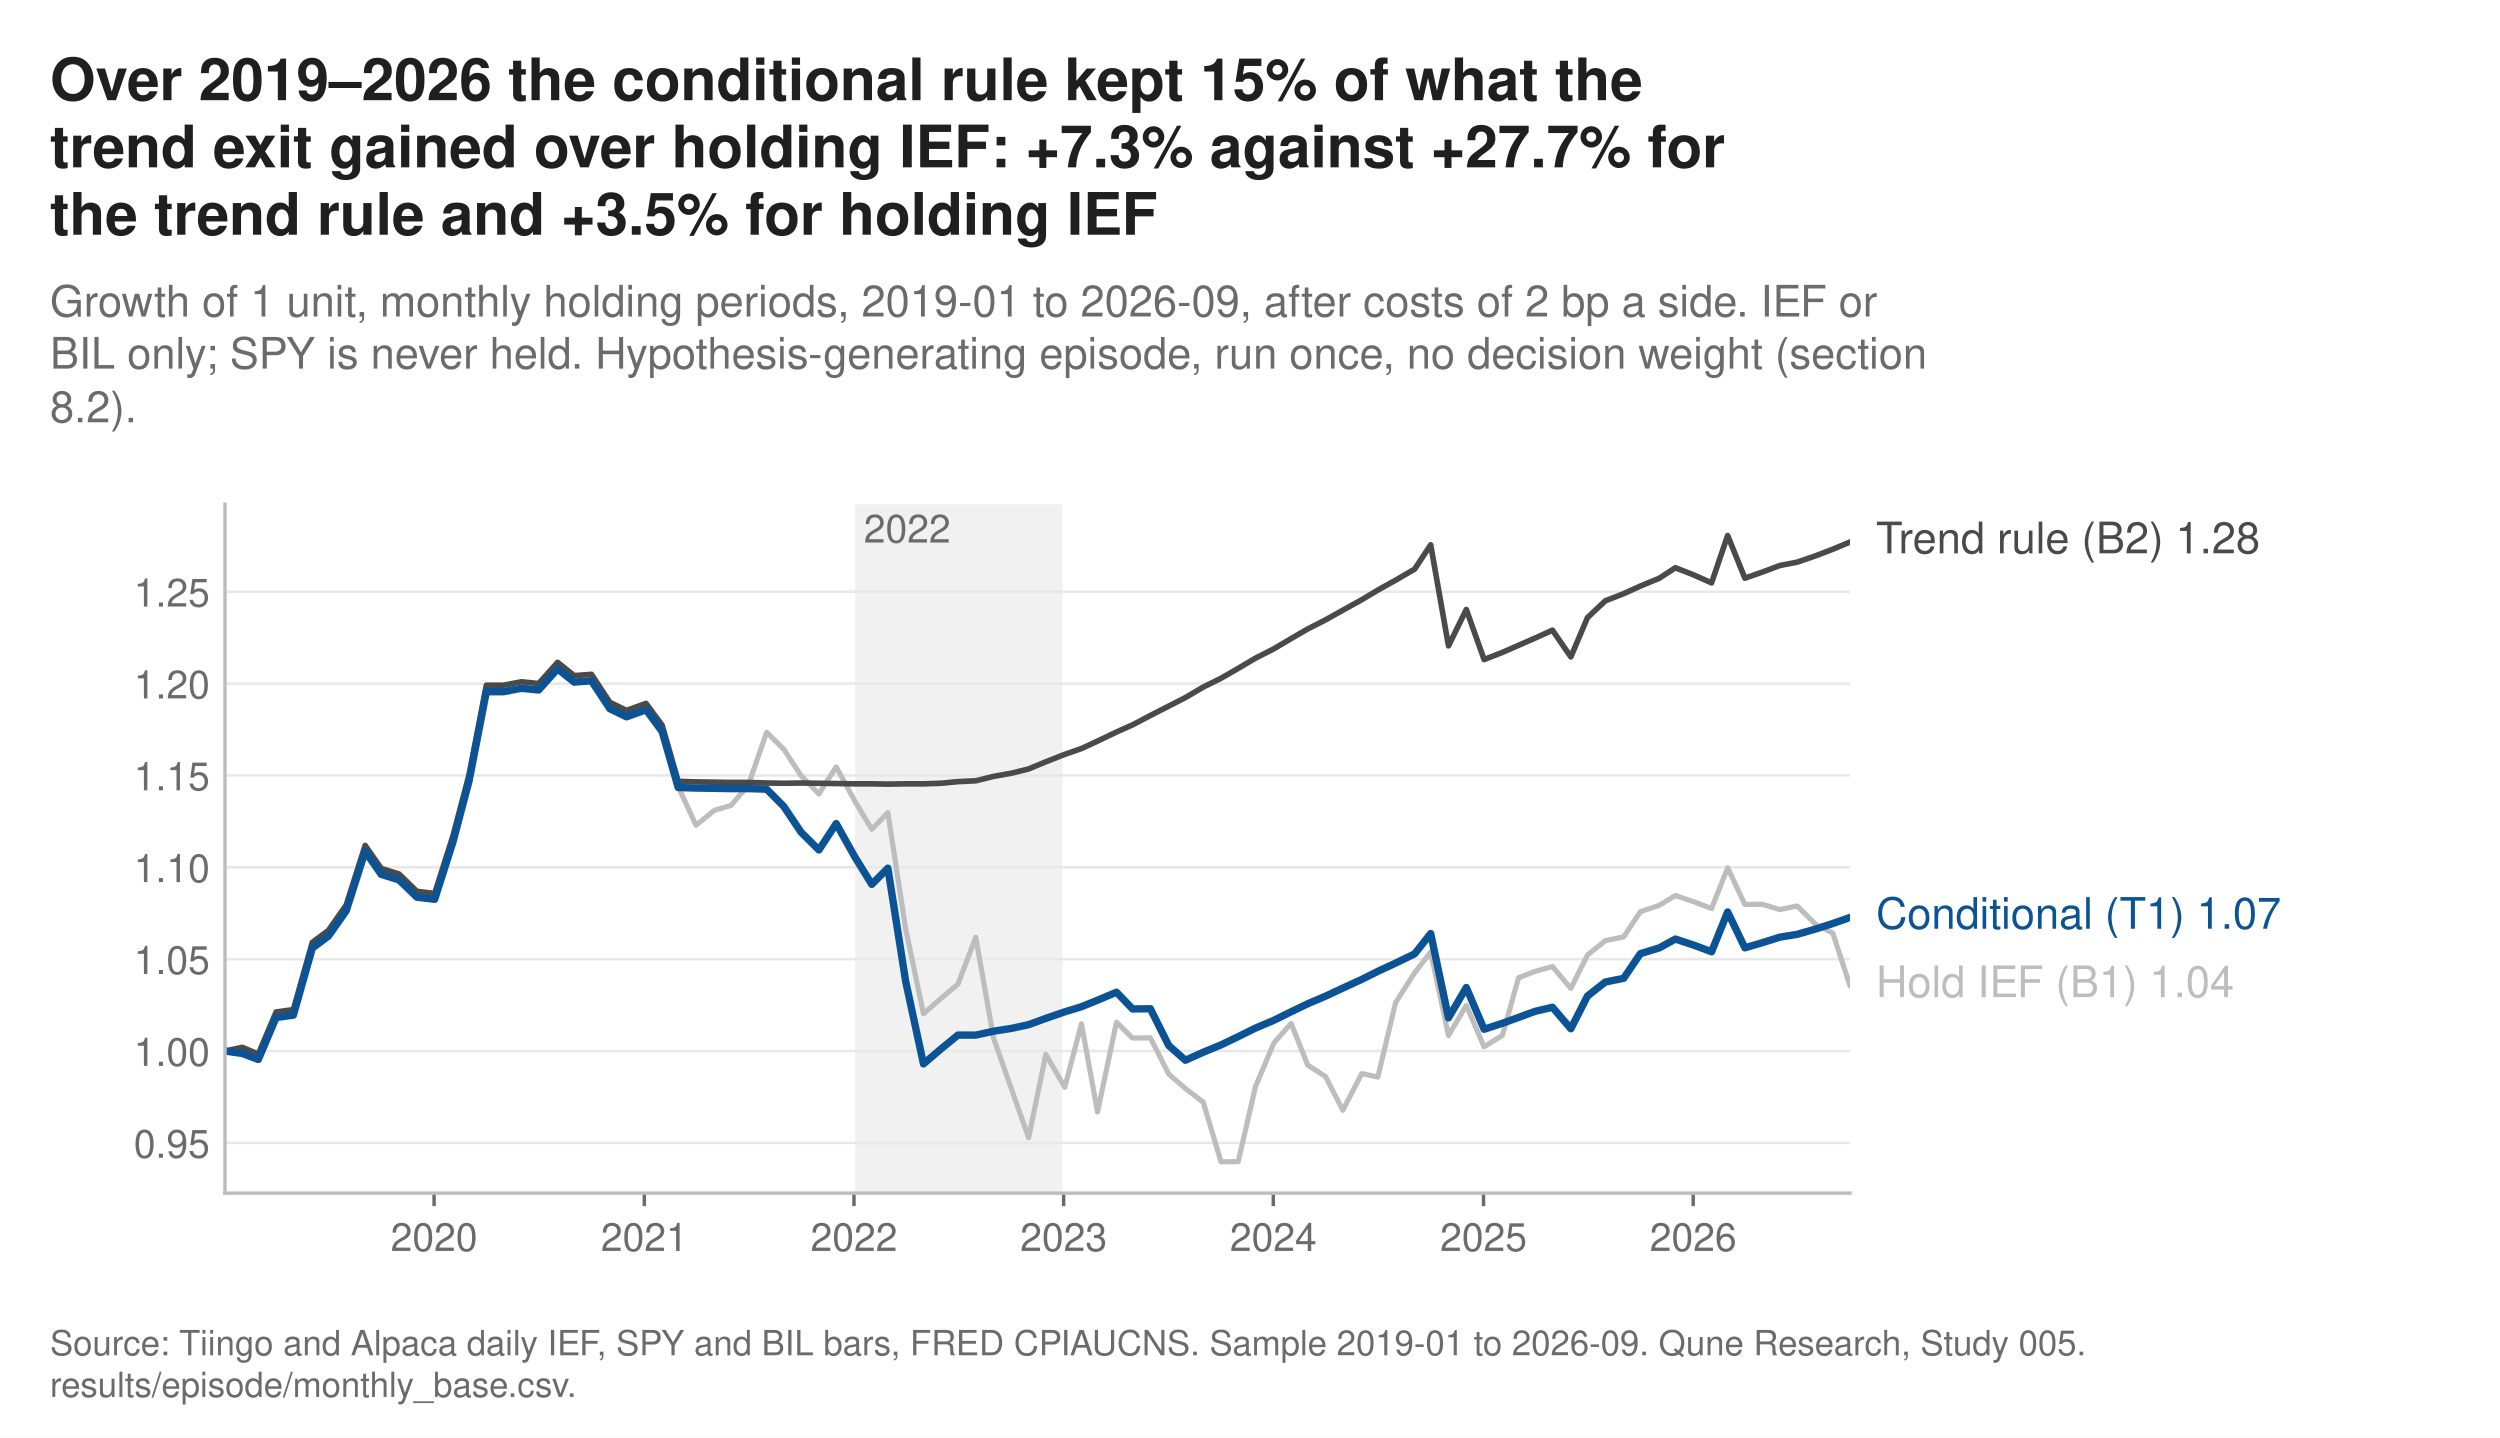
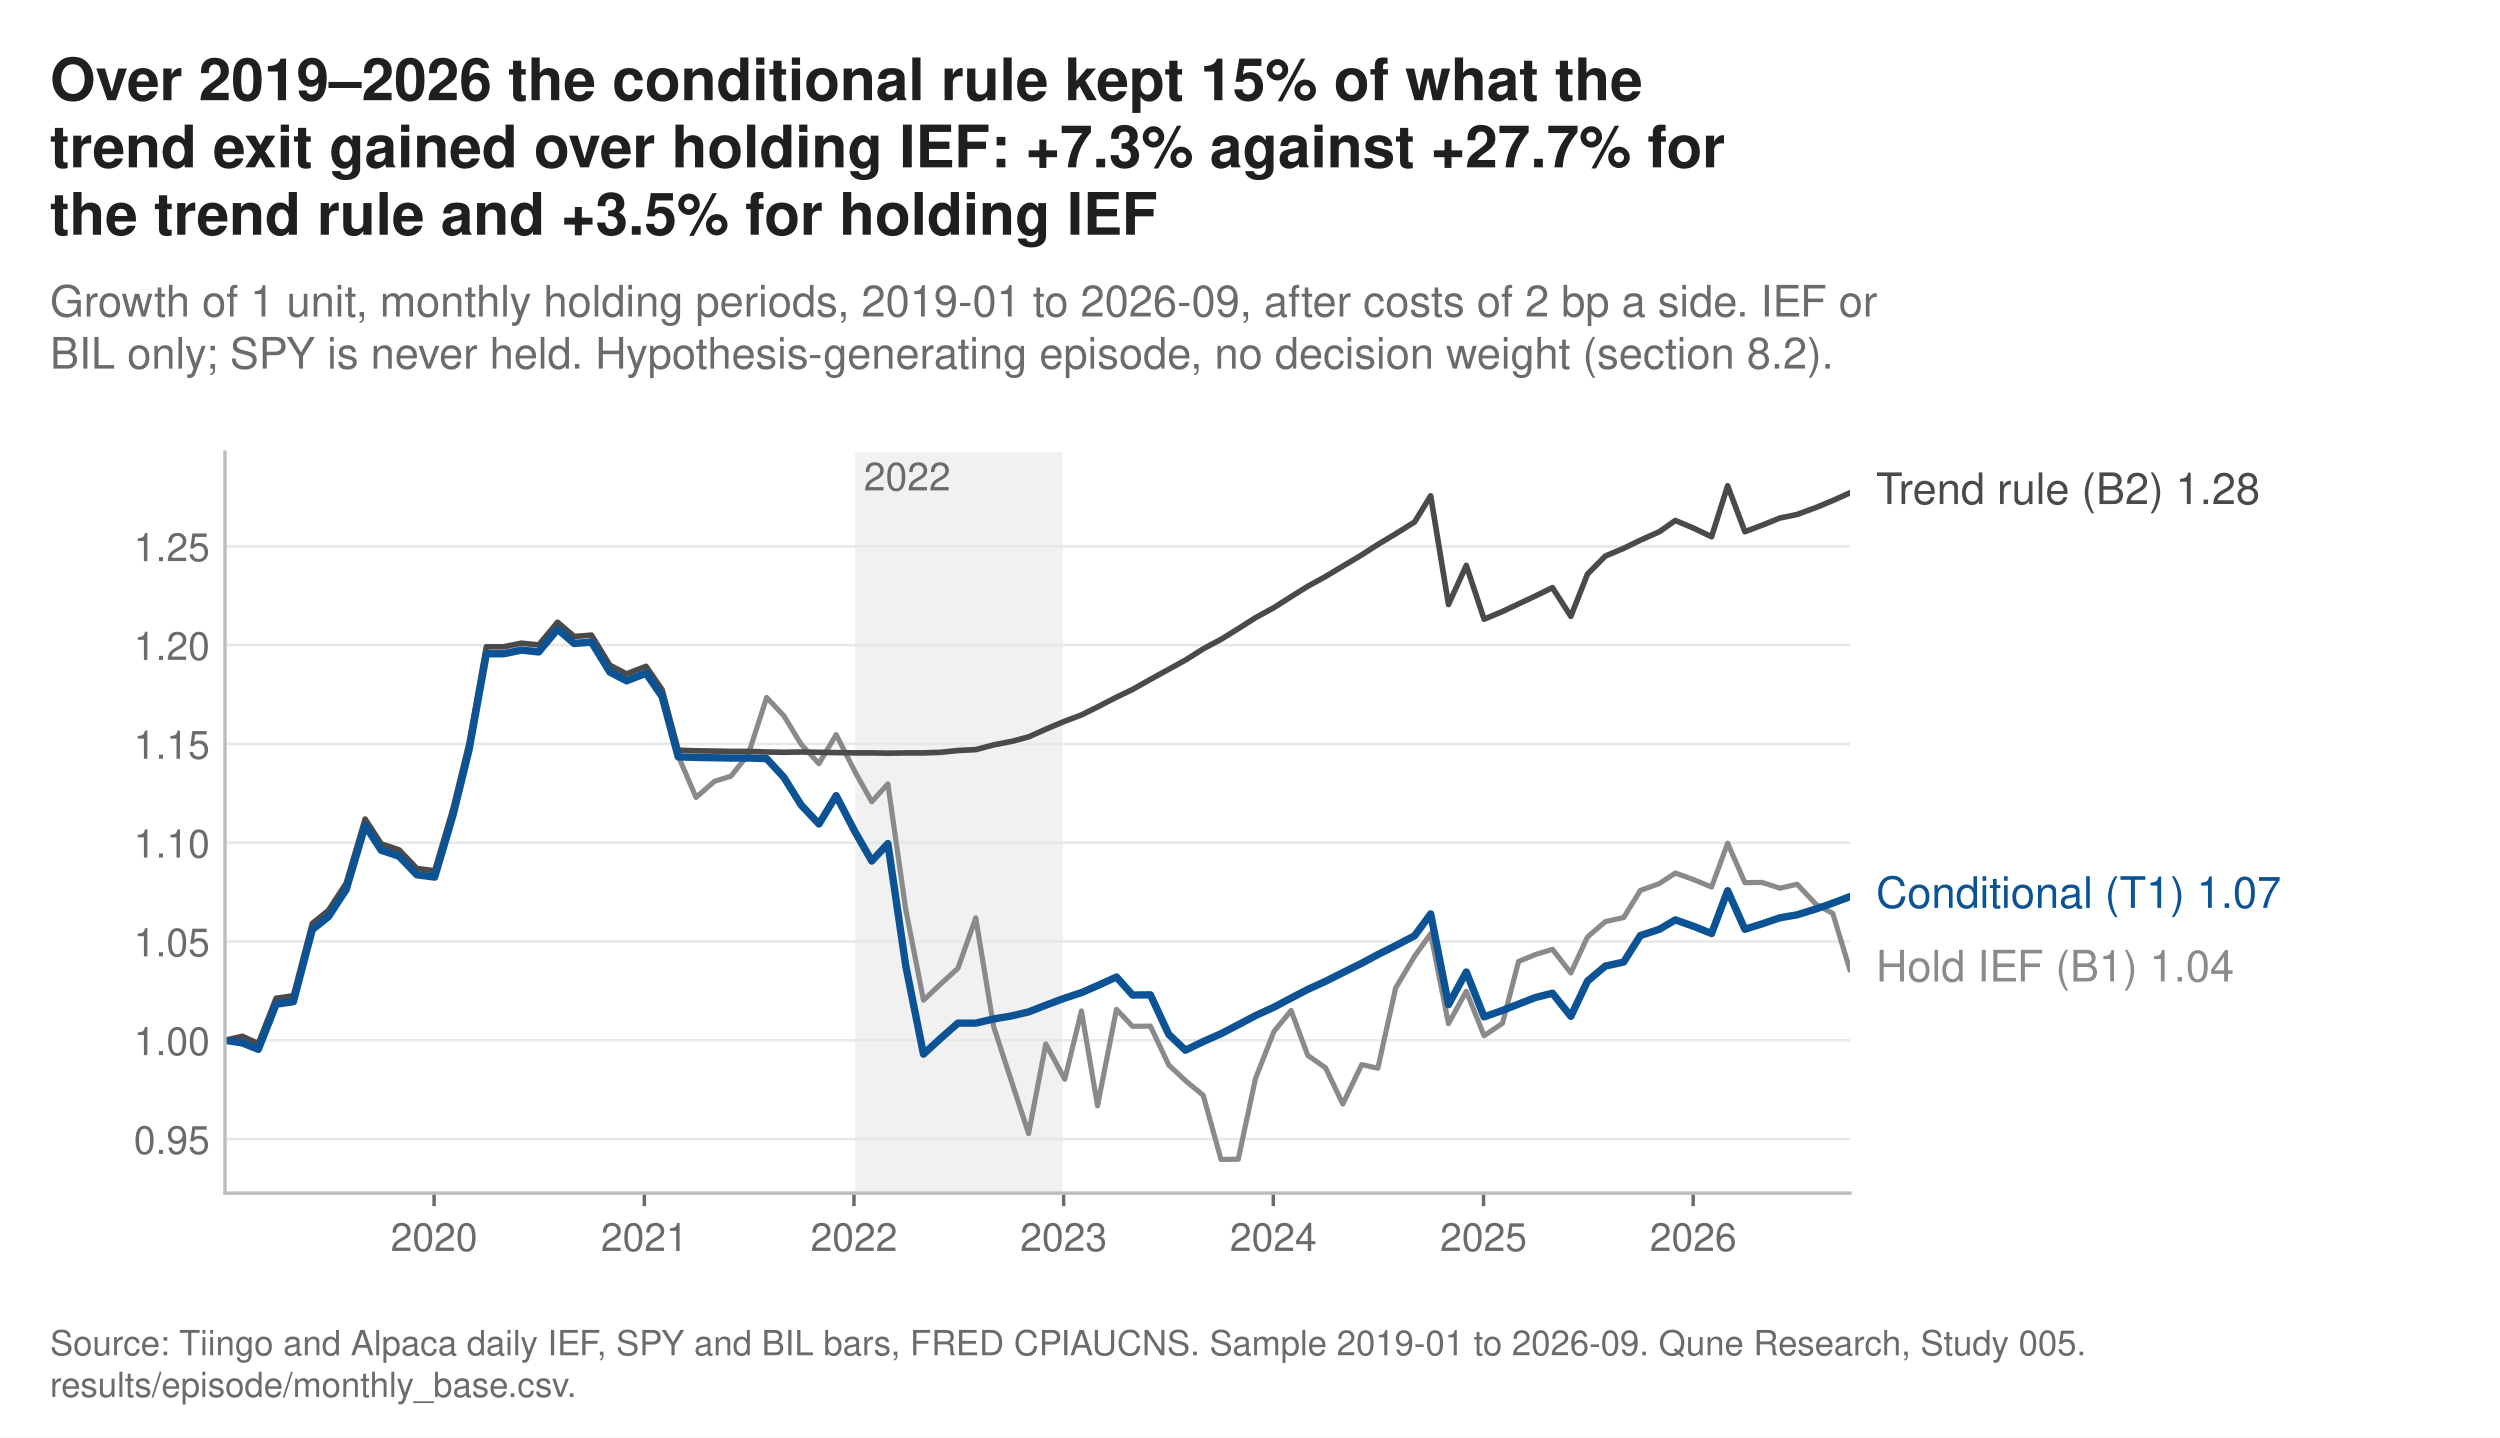
<svg xmlns="http://www.w3.org/2000/svg" xmlns:xlink="http://www.w3.org/1999/xlink" width="576pt" height="331.2pt" viewBox="0 0 576 331.2" version="1.1">
  <defs>
    <style type="text/css">*{stroke-linejoin: round; stroke-linecap: butt}</style>
  </defs>
  <g id="figure_1">
    <g id="patch_1">
      <path d="M 0 331.2  L 576 331.2  L 576 0  L 0 0  z " style="fill: #ffffff" />
    </g>
    <g id="axes_1">
      <g id="patch_2">
-         <path d="M 51.84 274.896  L 426.24 274.896  L 426.24 116.167  L 51.84 116.167  z " style="fill: #ffffff" />
+         <path d="M 51.84 274.896  L 426.24 274.896  L 426.24 104.167  L 51.84 104.167  z " style="fill: #ffffff" />
      </g>
      <g id="patch_3">
-         <path d="M 197.021 274.896  L 244.797 274.896  L 244.797 116.167  L 197.021 116.167  z " clip-path="url(#p2e78782b6a)" style="fill: #f1f1f1" />
+         <path d="M 197.021 274.896  L 244.797 274.896  L 244.797 104.167  L 197.021 104.167  z " clip-path="url(#p0961130bcb)" style="fill: #f1f1f1" />
      </g>
      <g id="matplotlib.axis_1">
        <g id="xtick_1">
          <g id="line2d_1">
            <defs>
-               <path id="mb310efdfea" d="M 0 0  L 0 3  " style="stroke: #6b6b6b; stroke-width: 0.8" />
+               <path id="mca823bce04" d="M 0 0  L 0 3  " style="stroke: #6b6b6b; stroke-width: 0.8" />
            </defs>
            <g>
-               <use xlink:href="#mb310efdfea" x="100.013" y="274.896" style="fill: #6b6b6b; stroke: #6b6b6b; stroke-width: 0.8" />
+               <use xlink:href="#mca823bce04" x="100.013" y="274.896" style="fill: #6b6b6b; stroke: #6b6b6b; stroke-width: 0.8" />
            </g>
          </g>
          <g id="text_1">
            <text style="font-size: 9px; font-family: 'Helvetica Neue', 'Helvetica', 'Arial', 'Liberation Sans', 'DejaVu Sans', sans-serif; text-anchor: middle; fill: #6b6b6b" x="100.013" y="288.234" transform="rotate(-0 100.0131 288.2339)">2020</text>
          </g>
        </g>
        <g id="xtick_2">
          <g id="line2d_2">
            <g>
-               <use xlink:href="#mb310efdfea" x="148.451" y="274.896" style="fill: #6b6b6b; stroke: #6b6b6b; stroke-width: 0.8" />
+               <use xlink:href="#mca823bce04" x="148.451" y="274.896" style="fill: #6b6b6b; stroke: #6b6b6b; stroke-width: 0.8" />
            </g>
          </g>
          <g id="text_2">
            <text style="font-size: 9px; font-family: 'Helvetica Neue', 'Helvetica', 'Arial', 'Liberation Sans', 'DejaVu Sans', sans-serif; text-anchor: middle; fill: #6b6b6b" x="148.451" y="288.234" transform="rotate(-0 148.4508 288.2339)">2021</text>
          </g>
        </g>
        <g id="xtick_3">
          <g id="line2d_3">
            <g>
-               <use xlink:href="#mb310efdfea" x="196.756" y="274.896" style="fill: #6b6b6b; stroke: #6b6b6b; stroke-width: 0.8" />
+               <use xlink:href="#mca823bce04" x="196.756" y="274.896" style="fill: #6b6b6b; stroke: #6b6b6b; stroke-width: 0.8" />
            </g>
          </g>
          <g id="text_3">
            <text style="font-size: 9px; font-family: 'Helvetica Neue', 'Helvetica', 'Arial', 'Liberation Sans', 'DejaVu Sans', sans-serif; text-anchor: middle; fill: #6b6b6b" x="196.756" y="288.234" transform="rotate(-0 196.7562 288.2339)">2022</text>
          </g>
        </g>
        <g id="xtick_4">
          <g id="line2d_4">
            <g>
-               <use xlink:href="#mb310efdfea" x="245.062" y="274.896" style="fill: #6b6b6b; stroke: #6b6b6b; stroke-width: 0.8" />
+               <use xlink:href="#mca823bce04" x="245.062" y="274.896" style="fill: #6b6b6b; stroke: #6b6b6b; stroke-width: 0.8" />
            </g>
          </g>
          <g id="text_4">
            <text style="font-size: 9px; font-family: 'Helvetica Neue', 'Helvetica', 'Arial', 'Liberation Sans', 'DejaVu Sans', sans-serif; text-anchor: middle; fill: #6b6b6b" x="245.062" y="288.234" transform="rotate(-0 245.0616 288.2339)">2023</text>
          </g>
        </g>
        <g id="xtick_5">
          <g id="line2d_5">
            <g>
-               <use xlink:href="#mb310efdfea" x="293.367" y="274.896" style="fill: #6b6b6b; stroke: #6b6b6b; stroke-width: 0.8" />
+               <use xlink:href="#mca823bce04" x="293.367" y="274.896" style="fill: #6b6b6b; stroke: #6b6b6b; stroke-width: 0.8" />
            </g>
          </g>
          <g id="text_5">
            <text style="font-size: 9px; font-family: 'Helvetica Neue', 'Helvetica', 'Arial', 'Liberation Sans', 'DejaVu Sans', sans-serif; text-anchor: middle; fill: #6b6b6b" x="293.367" y="288.234" transform="rotate(-0 293.367 288.2339)">2024</text>
          </g>
        </g>
        <g id="xtick_6">
          <g id="line2d_6">
            <g>
-               <use xlink:href="#mb310efdfea" x="341.805" y="274.896" style="fill: #6b6b6b; stroke: #6b6b6b; stroke-width: 0.8" />
+               <use xlink:href="#mca823bce04" x="341.805" y="274.896" style="fill: #6b6b6b; stroke: #6b6b6b; stroke-width: 0.8" />
            </g>
          </g>
          <g id="text_6">
            <text style="font-size: 9px; font-family: 'Helvetica Neue', 'Helvetica', 'Arial', 'Liberation Sans', 'DejaVu Sans', sans-serif; text-anchor: middle; fill: #6b6b6b" x="341.805" y="288.234" transform="rotate(-0 341.8048 288.2339)">2025</text>
          </g>
        </g>
        <g id="xtick_7">
          <g id="line2d_7">
            <g>
-               <use xlink:href="#mb310efdfea" x="390.11" y="274.896" style="fill: #6b6b6b; stroke: #6b6b6b; stroke-width: 0.8" />
+               <use xlink:href="#mca823bce04" x="390.11" y="274.896" style="fill: #6b6b6b; stroke: #6b6b6b; stroke-width: 0.8" />
            </g>
          </g>
          <g id="text_7">
            <text style="font-size: 9px; font-family: 'Helvetica Neue', 'Helvetica', 'Arial', 'Liberation Sans', 'DejaVu Sans', sans-serif; text-anchor: middle; fill: #6b6b6b" x="390.11" y="288.234" transform="rotate(-0 390.1102 288.2339)">2026</text>
          </g>
        </g>
      </g>
      <g id="matplotlib.axis_2">
        <g id="ytick_1">
          <g id="line2d_8">
-             <path d="M 51.84 263.323  L 426.24 263.323  " clip-path="url(#p2e78782b6a)" style="fill: none; stroke: #e8e8e8; stroke-width: 0.6; stroke-linecap: round" />
+             <path d="M 51.84 262.448  L 426.24 262.448  " clip-path="url(#p0961130bcb)" style="fill: none; stroke: #e8e8e8; stroke-width: 0.6; stroke-linecap: round" />
          </g>
          <g id="line2d_9" />
          <g id="text_8">
-             <text style="font-size: 9px; font-family: 'Helvetica Neue', 'Helvetica', 'Arial', 'Liberation Sans', 'DejaVu Sans', sans-serif; text-anchor: end; fill: #6b6b6b" x="48.34" y="266.742" transform="rotate(-0 48.34 266.7416)">0.95</text>
+             <text style="font-size: 9px; font-family: 'Helvetica Neue', 'Helvetica', 'Arial', 'Liberation Sans', 'DejaVu Sans', sans-serif; text-anchor: end; fill: #6b6b6b" x="48.34" y="265.867" transform="rotate(-0 48.34 265.8666)">0.95</text>
          </g>
        </g>
        <g id="ytick_2">
          <g id="line2d_10">
-             <path d="M 51.84 242.159  L 426.24 242.159  " clip-path="url(#p2e78782b6a)" style="fill: none; stroke: #e8e8e8; stroke-width: 0.6; stroke-linecap: round" />
+             <path d="M 51.84 239.684  L 426.24 239.684  " clip-path="url(#p0961130bcb)" style="fill: none; stroke: #e8e8e8; stroke-width: 0.6; stroke-linecap: round" />
          </g>
          <g id="line2d_11" />
          <g id="text_9">
-             <text style="font-size: 9px; font-family: 'Helvetica Neue', 'Helvetica', 'Arial', 'Liberation Sans', 'DejaVu Sans', sans-serif; text-anchor: end; fill: #6b6b6b" x="48.34" y="245.578" transform="rotate(-0 48.34 245.5777)">1.00</text>
+             <text style="font-size: 9px; font-family: 'Helvetica Neue', 'Helvetica', 'Arial', 'Liberation Sans', 'DejaVu Sans', sans-serif; text-anchor: end; fill: #6b6b6b" x="48.34" y="243.103" transform="rotate(-0 48.34 243.1028)">1.00</text>
          </g>
        </g>
        <g id="ytick_3">
          <g id="line2d_12">
-             <path d="M 51.84 220.995  L 426.24 220.995  " clip-path="url(#p2e78782b6a)" style="fill: none; stroke: #e8e8e8; stroke-width: 0.6; stroke-linecap: round" />
+             <path d="M 51.84 216.92  L 426.24 216.92  " clip-path="url(#p0961130bcb)" style="fill: none; stroke: #e8e8e8; stroke-width: 0.6; stroke-linecap: round" />
          </g>
          <g id="line2d_13" />
          <g id="text_10">
-             <text style="font-size: 9px; font-family: 'Helvetica Neue', 'Helvetica', 'Arial', 'Liberation Sans', 'DejaVu Sans', sans-serif; text-anchor: end; fill: #6b6b6b" x="48.34" y="224.414" transform="rotate(-0 48.34 224.4138)">1.05</text>
+             <text style="font-size: 9px; font-family: 'Helvetica Neue', 'Helvetica', 'Arial', 'Liberation Sans', 'DejaVu Sans', sans-serif; text-anchor: end; fill: #6b6b6b" x="48.34" y="220.339" transform="rotate(-0 48.34 220.3389)">1.05</text>
          </g>
        </g>
        <g id="ytick_4">
          <g id="line2d_14">
-             <path d="M 51.84 199.831  L 426.24 199.831  " clip-path="url(#p2e78782b6a)" style="fill: none; stroke: #e8e8e8; stroke-width: 0.6; stroke-linecap: round" />
+             <path d="M 51.84 194.156  L 426.24 194.156  " clip-path="url(#p0961130bcb)" style="fill: none; stroke: #e8e8e8; stroke-width: 0.6; stroke-linecap: round" />
          </g>
          <g id="line2d_15" />
          <g id="text_11">
-             <text style="font-size: 9px; font-family: 'Helvetica Neue', 'Helvetica', 'Arial', 'Liberation Sans', 'DejaVu Sans', sans-serif; text-anchor: end; fill: #6b6b6b" x="48.34" y="203.25" transform="rotate(-0 48.34 203.25)">1.10</text>
+             <text style="font-size: 9px; font-family: 'Helvetica Neue', 'Helvetica', 'Arial', 'Liberation Sans', 'DejaVu Sans', sans-serif; text-anchor: end; fill: #6b6b6b" x="48.34" y="197.575" transform="rotate(-0 48.34 197.575)">1.10</text>
          </g>
        </g>
        <g id="ytick_5">
          <g id="line2d_16">
-             <path d="M 51.84 178.667  L 426.24 178.667  " clip-path="url(#p2e78782b6a)" style="fill: none; stroke: #e8e8e8; stroke-width: 0.6; stroke-linecap: round" />
+             <path d="M 51.84 171.392  L 426.24 171.392  " clip-path="url(#p0961130bcb)" style="fill: none; stroke: #e8e8e8; stroke-width: 0.6; stroke-linecap: round" />
          </g>
          <g id="line2d_17" />
          <g id="text_12">
-             <text style="font-size: 9px; font-family: 'Helvetica Neue', 'Helvetica', 'Arial', 'Liberation Sans', 'DejaVu Sans', sans-serif; text-anchor: end; fill: #6b6b6b" x="48.34" y="182.086" transform="rotate(-0 48.34 182.0861)">1.15</text>
+             <text style="font-size: 9px; font-family: 'Helvetica Neue', 'Helvetica', 'Arial', 'Liberation Sans', 'DejaVu Sans', sans-serif; text-anchor: end; fill: #6b6b6b" x="48.34" y="174.811" transform="rotate(-0 48.34 174.8112)">1.15</text>
          </g>
        </g>
        <g id="ytick_6">
          <g id="line2d_18">
-             <path d="M 51.84 157.503  L 426.24 157.503  " clip-path="url(#p2e78782b6a)" style="fill: none; stroke: #e8e8e8; stroke-width: 0.6; stroke-linecap: round" />
+             <path d="M 51.84 148.628  L 426.24 148.628  " clip-path="url(#p0961130bcb)" style="fill: none; stroke: #e8e8e8; stroke-width: 0.6; stroke-linecap: round" />
          </g>
          <g id="line2d_19" />
          <g id="text_13">
-             <text style="font-size: 9px; font-family: 'Helvetica Neue', 'Helvetica', 'Arial', 'Liberation Sans', 'DejaVu Sans', sans-serif; text-anchor: end; fill: #6b6b6b" x="48.34" y="160.922" transform="rotate(-0 48.34 160.9223)">1.20</text>
+             <text style="font-size: 9px; font-family: 'Helvetica Neue', 'Helvetica', 'Arial', 'Liberation Sans', 'DejaVu Sans', sans-serif; text-anchor: end; fill: #6b6b6b" x="48.34" y="152.047" transform="rotate(-0 48.34 152.0473)">1.20</text>
          </g>
        </g>
        <g id="ytick_7">
          <g id="line2d_20">
-             <path d="M 51.84 136.339  L 426.24 136.339  " clip-path="url(#p2e78782b6a)" style="fill: none; stroke: #e8e8e8; stroke-width: 0.6; stroke-linecap: round" />
+             <path d="M 51.84 125.864  L 426.24 125.864  " clip-path="url(#p0961130bcb)" style="fill: none; stroke: #e8e8e8; stroke-width: 0.6; stroke-linecap: round" />
          </g>
          <g id="line2d_21" />
          <g id="text_14">
-             <text style="font-size: 9px; font-family: 'Helvetica Neue', 'Helvetica', 'Arial', 'Liberation Sans', 'DejaVu Sans', sans-serif; text-anchor: end; fill: #6b6b6b" x="48.34" y="139.758" transform="rotate(-0 48.34 139.7584)">1.25</text>
+             <text style="font-size: 9px; font-family: 'Helvetica Neue', 'Helvetica', 'Arial', 'Liberation Sans', 'DejaVu Sans', sans-serif; text-anchor: end; fill: #6b6b6b" x="48.34" y="129.283" transform="rotate(-0 48.34 129.2834)">1.25</text>
          </g>
        </g>
      </g>
      <g id="line2d_22">
-         <path d="M 51.84 242.159  L 55.81 242.551  L 59.516 243.926  L 63.619 234.257  L 67.589 233.717  L 71.956 218.256  L 75.662 215.508  L 79.764 209.667  L 84.132 195.973  L 87.837 201.274  L 91.94 202.55  L 96.043 206.526  L 100.145 207.017  L 104.38 193.716  L 108.086 179.678  L 112.056 159.162  L 116.027 159.162  L 120.129 158.377  L 124.1 158.77  L 128.467 153.911  L 132.305 156.954  L 136.275 156.659  L 140.51 163.089  L 144.348 164.954  L 148.848 163.334  L 152.553 168.34  L 156.259 181.249  L 160.362 190.133  L 164.597 186.697  L 168.435 185.568  L 172.405 180.905  L 176.64 168.733  L 180.61 172.66  L 184.581 178.746  L 188.683 182.918  L 192.654 176.684  L 197.021 184.685  L 200.859 191.065  L 204.564 187.237  L 208.667 214.035  L 212.77 233.57  L 216.74 230.085  L 220.71 226.747  L 224.813 215.949  L 228.916 239.165  L 233.151 251.239  L 236.989 262.135  L 240.959 242.944  L 245.326 250.503  L 249.164 235.876  L 252.87 256.196  L 257.237 235.533  L 260.943 239.165  L 265.046 239.116  L 269.281 247.46  L 273.118 250.797  L 277.221 253.938  L 281.324 267.681  L 285.294 267.632  L 289.264 250.355  L 293.499 240.294  L 297.47 235.778  L 301.308 245.398  L 305.41 248.049  L 309.381 255.803  L 313.748 247.361  L 317.454 248.147  L 321.556 230.968  L 325.924 224.146  L 329.629 219.336  L 333.732 238.576  L 337.834 231.655  L 341.937 241.177  L 346.172 238.527  L 349.878 225.275  L 353.716 223.802  L 357.686 222.673  L 361.921 227.729  L 365.759 220.023  L 369.862 216.735  L 374.097 215.851  L 377.935 210.06  L 382.302 208.587  L 386.008 206.329  L 390.243 207.753  L 394.345 209.323  L 398.051 199.949  L 402.021 208.391  L 405.991 208.342  L 410.094 209.569  L 414.064 208.734  L 418.432 213.054  L 422.27 214.968  L 426.24 227.14  " clip-path="url(#p2e78782b6a)" style="fill: none; stroke: #bdbdbd; stroke-width: 1.2; stroke-linecap: round" />
+         <path d="M 51.84 239.684  L 55.81 240.106  L 59.516 241.584  L 63.619 231.184  L 67.589 230.604  L 71.956 213.974  L 75.662 211.018  L 79.764 204.736  L 84.132 190.007  L 87.837 195.708  L 91.94 197.081  L 96.043 201.357  L 100.145 201.885  L 104.38 187.578  L 108.086 172.48  L 112.056 150.413  L 116.027 150.413  L 120.129 149.568  L 124.1 149.99  L 128.467 144.764  L 132.305 148.037  L 136.275 147.72  L 140.51 154.636  L 144.348 156.642  L 148.848 154.9  L 152.553 160.285  L 156.259 174.169  L 160.362 183.724  L 164.597 180.029  L 168.435 178.815  L 172.405 173.8  L 176.64 160.707  L 180.61 164.93  L 184.581 171.477  L 188.683 175.964  L 192.654 169.259  L 197.021 177.865  L 200.859 184.727  L 204.564 180.61  L 208.667 209.434  L 212.77 230.445  L 216.74 226.697  L 220.71 223.107  L 224.813 211.493  L 228.916 236.464  L 233.151 249.45  L 236.989 261.17  L 240.959 240.528  L 245.326 248.658  L 249.164 232.926  L 252.87 254.782  L 257.237 232.557  L 260.943 236.464  L 265.046 236.411  L 269.281 245.385  L 273.118 248.975  L 277.221 252.354  L 281.324 267.136  L 285.294 267.083  L 289.264 248.5  L 293.499 237.678  L 297.47 232.821  L 301.308 243.168  L 305.41 246.019  L 309.381 254.36  L 313.748 245.28  L 317.454 246.124  L 321.556 227.647  L 325.924 220.309  L 329.629 215.136  L 333.732 235.83  L 337.834 228.386  L 341.937 238.628  L 346.172 235.777  L 349.878 221.523  L 353.716 219.94  L 357.686 218.725  L 361.921 224.163  L 365.759 215.875  L 369.862 212.338  L 374.097 211.387  L 377.935 205.158  L 382.302 203.574  L 386.008 201.146  L 390.243 202.677  L 394.345 204.366  L 398.051 194.283  L 402.021 203.363  L 405.991 203.31  L 410.094 204.63  L 414.064 203.733  L 418.432 208.378  L 422.27 210.437  L 426.24 223.529  " clip-path="url(#p0961130bcb)" style="fill: none; stroke: #8a8a8a; stroke-width: 1.2; stroke-linecap: round" />
      </g>
      <g id="line2d_23">
-         <path d="M 51.84 242.159  L 55.81 241.308  L 59.516 242.855  L 63.619 233.162  L 67.589 232.62  L 71.956 217.12  L 75.662 214.365  L 79.764 208.509  L 84.132 194.781  L 87.837 200.095  L 91.94 201.375  L 96.043 205.36  L 100.145 205.852  L 104.38 192.517  L 108.086 178.445  L 112.056 157.876  L 116.027 157.876  L 120.129 157.089  L 124.1 157.483  L 128.467 152.611  L 132.305 155.662  L 136.275 155.367  L 140.51 161.813  L 144.348 163.683  L 148.848 162.059  L 152.553 167.078  L 156.259 180.019  L 160.362 180.15  L 164.597 180.213  L 168.435 180.277  L 172.405 180.277  L 176.64 180.404  L 180.61 180.467  L 184.581 180.404  L 188.683 180.467  L 192.654 180.531  L 197.021 180.594  L 200.859 180.594  L 204.564 180.658  L 208.667 180.594  L 212.77 180.594  L 216.74 180.467  L 220.71 180.086  L 224.813 179.896  L 228.916 178.88  L 233.151 178.118  L 236.989 177.166  L 240.959 175.515  L 245.326 173.8  L 249.164 172.467  L 252.87 170.753  L 257.237 168.657  L 260.943 167.007  L 265.046 164.848  L 269.281 162.689  L 273.118 160.721  L 277.221 158.308  L 281.324 156.276  L 285.294 153.99  L 289.264 151.641  L 293.499 149.482  L 297.47 147.133  L 301.308 144.911  L 305.41 142.815  L 309.381 140.593  L 313.748 138.18  L 317.454 135.958  L 321.556 133.672  L 325.924 131.132  L 329.629 125.525  L 333.732 148.81  L 337.834 140.435  L 341.937 151.959  L 346.172 150.303  L 349.878 148.681  L 353.716 147  L 357.686 145.199  L 361.921 151.344  L 365.759 142.294  L 369.862 138.432  L 374.097 136.778  L 377.935 135.033  L 382.302 133.228  L 386.008 130.812  L 390.243 132.47  L 394.345 134.298  L 398.051 123.382  L 402.021 133.213  L 405.991 131.826  L 410.094 130.285  L 414.064 129.52  L 418.432 128.02  L 422.27 126.541  L 426.24 124.885  " clip-path="url(#p2e78782b6a)" style="fill: none; stroke: #4a4a4a; stroke-width: 1.3; stroke-linecap: round" />
+         <path d="M 51.84 239.684  L 55.81 238.768  L 59.516 240.433  L 63.619 230.006  L 67.589 229.424  L 71.956 212.753  L 75.662 209.789  L 79.764 203.491  L 84.132 188.724  L 87.837 194.44  L 91.94 195.816  L 96.043 200.103  L 100.145 200.633  L 104.38 186.29  L 108.086 171.153  L 112.056 149.03  L 116.027 149.03  L 120.129 148.183  L 124.1 148.606  L 128.467 143.367  L 132.305 146.648  L 136.275 146.331  L 140.51 153.264  L 144.348 155.275  L 148.848 153.528  L 152.553 158.927  L 156.259 172.846  L 160.362 172.987  L 164.597 173.055  L 168.435 173.124  L 172.405 173.124  L 176.64 173.26  L 180.61 173.328  L 184.581 173.26  L 188.683 173.328  L 192.654 173.397  L 197.021 173.465  L 200.859 173.465  L 204.564 173.533  L 208.667 173.465  L 212.77 173.465  L 216.74 173.328  L 220.71 172.919  L 224.813 172.714  L 228.916 171.621  L 233.151 170.802  L 236.989 169.777  L 240.959 168.001  L 245.326 166.158  L 249.164 164.723  L 252.87 162.879  L 257.237 160.626  L 260.943 158.85  L 265.046 156.528  L 269.281 154.206  L 273.118 152.089  L 277.221 149.494  L 281.324 147.308  L 285.294 144.85  L 289.264 142.323  L 293.499 140.001  L 297.47 137.474  L 301.308 135.084  L 305.41 132.83  L 309.381 130.44  L 313.748 127.844  L 317.454 125.454  L 321.556 122.995  L 325.924 120.264  L 329.629 114.232  L 333.732 139.278  L 337.834 130.269  L 341.937 142.665  L 346.172 140.883  L 349.878 139.14  L 353.716 137.331  L 357.686 135.394  L 361.921 142.004  L 365.759 132.269  L 369.862 128.115  L 374.097 126.336  L 377.935 124.459  L 382.302 122.518  L 386.008 119.919  L 390.243 121.702  L 394.345 123.669  L 398.051 111.927  L 402.021 122.501  L 405.991 121.009  L 410.094 119.352  L 414.064 118.53  L 418.432 116.916  L 422.27 115.325  L 426.24 113.544  " clip-path="url(#p0961130bcb)" style="fill: none; stroke: #4a4a4a; stroke-width: 1.3; stroke-linecap: round" />
      </g>
      <g id="line2d_24">
-         <path d="M 51.84 242.159  L 55.81 242.721  L 59.516 244.094  L 63.619 234.429  L 67.589 233.889  L 71.956 218.435  L 75.662 215.688  L 79.764 209.849  L 84.132 196.161  L 87.837 201.46  L 91.94 202.735  L 96.043 206.709  L 100.145 207.2  L 104.38 193.904  L 108.086 179.873  L 112.056 159.365  L 116.027 159.365  L 120.129 158.58  L 124.1 158.972  L 128.467 154.115  L 132.305 157.157  L 136.275 156.863  L 140.51 163.29  L 144.348 165.154  L 148.848 163.535  L 152.553 168.539  L 156.259 181.443  L 160.362 181.573  L 164.597 181.636  L 168.435 181.699  L 172.405 181.699  L 176.64 181.826  L 180.61 185.841  L 184.581 191.764  L 188.683 195.825  L 192.654 189.758  L 197.021 197.544  L 200.859 203.754  L 204.564 200.028  L 208.667 226.11  L 212.77 245.122  L 216.74 241.73  L 220.71 238.482  L 224.813 238.485  L 228.916 237.592  L 233.151 236.922  L 236.989 236.084  L 240.959 234.633  L 245.326 233.125  L 249.164 231.953  L 252.87 230.445  L 257.237 228.603  L 260.943 232.466  L 265.046 232.417  L 269.281 240.892  L 273.118 244.282  L 277.221 242.437  L 281.324 240.743  L 285.294 238.836  L 289.264 236.877  L 293.499 235.076  L 297.47 233.116  L 301.308 231.263  L 305.41 229.515  L 309.381 227.661  L 313.748 225.649  L 317.454 223.795  L 321.556 221.889  L 325.924 219.77  L 329.629 215.093  L 333.732 234.516  L 337.834 227.529  L 341.937 237.142  L 346.172 235.76  L 349.878 234.408  L 353.716 233.006  L 357.686 232.074  L 361.921 237.022  L 365.759 229.48  L 369.862 226.261  L 374.097 225.396  L 377.935 219.728  L 382.302 218.39  L 386.008 216.36  L 390.243 217.753  L 394.345 219.289  L 398.051 210.119  L 402.021 218.377  L 405.991 217.212  L 410.094 215.918  L 414.064 215.275  L 418.432 214.015  L 422.27 212.773  L 426.24 211.382  " clip-path="url(#p2e78782b6a)" style="fill: none; stroke: #0b5394; stroke-width: 1.7; stroke-linecap: round" />
+         <path d="M 51.84 239.684  L 55.81 240.288  L 59.516 241.766  L 63.619 231.37  L 67.589 230.789  L 71.956 214.167  L 75.662 211.211  L 79.764 204.932  L 84.132 190.209  L 87.837 195.908  L 91.94 197.28  L 96.043 201.554  L 100.145 202.082  L 104.38 187.781  L 108.086 172.689  L 112.056 150.631  L 116.027 150.631  L 120.129 149.786  L 124.1 150.208  L 128.467 144.984  L 132.305 148.256  L 136.275 147.939  L 140.51 154.852  L 144.348 156.857  L 148.848 155.116  L 152.553 160.499  L 156.259 174.377  L 160.362 174.517  L 164.597 174.586  L 168.435 174.654  L 172.405 174.654  L 176.64 174.79  L 180.61 179.108  L 184.581 185.479  L 188.683 189.847  L 192.654 183.321  L 197.021 191.696  L 200.859 198.376  L 204.564 194.368  L 208.667 222.421  L 212.77 242.871  L 216.74 239.223  L 220.71 235.729  L 224.813 235.732  L 228.916 234.771  L 233.151 234.051  L 236.989 233.15  L 240.959 231.589  L 245.326 229.967  L 249.164 228.706  L 252.87 227.085  L 257.237 225.103  L 260.943 229.259  L 265.046 229.205  L 269.281 238.321  L 273.118 241.967  L 277.221 239.984  L 281.324 238.161  L 285.294 236.11  L 289.264 234.002  L 293.499 232.065  L 297.47 229.958  L 301.308 227.964  L 305.41 226.084  L 309.381 224.09  L 313.748 221.926  L 317.454 219.932  L 321.556 217.881  L 325.924 215.603  L 329.629 210.572  L 333.732 231.463  L 337.834 223.948  L 341.937 234.287  L 346.172 232.802  L 349.878 231.347  L 353.716 229.839  L 357.686 228.836  L 361.921 234.158  L 365.759 226.046  L 369.862 222.584  L 374.097 221.654  L 377.935 215.557  L 382.302 214.118  L 386.008 211.935  L 390.243 213.433  L 394.345 215.085  L 398.051 205.222  L 402.021 214.104  L 405.991 212.851  L 410.094 211.459  L 414.064 210.768  L 418.432 209.412  L 422.27 208.076  L 426.24 206.58  " clip-path="url(#p0961130bcb)" style="fill: none; stroke: #0b5394; stroke-width: 1.7; stroke-linecap: round" />
      </g>
      <g id="patch_4">
-         <path d="M 51.84 274.896  L 51.84 116.167  " style="fill: none; stroke: #bdbdbd; stroke-width: 0.8; stroke-linejoin: miter; stroke-linecap: square" />
+         <path d="M 51.84 274.896  L 51.84 104.167  " style="fill: none; stroke: #bdbdbd; stroke-width: 0.8; stroke-linejoin: miter; stroke-linecap: square" />
      </g>
      <g id="patch_5">
        <path d="M 51.84 274.896  L 426.24 274.896  " style="fill: none; stroke: #bdbdbd; stroke-width: 0.8; stroke-linejoin: miter; stroke-linecap: square" />
      </g>
      <g id="text_15">
-         <text style="font-size: 9px; font-family: 'Helvetica Neue', 'Helvetica', 'Arial', 'Liberation Sans', 'DejaVu Sans', sans-serif; text-anchor: start; fill: #6b6b6b" x="199.021" y="125.005" transform="rotate(-0 199.0209 125.0049)">2022</text>
+         <text style="font-size: 9px; font-family: 'Helvetica Neue', 'Helvetica', 'Arial', 'Liberation Sans', 'DejaVu Sans', sans-serif; text-anchor: start; fill: #6b6b6b" x="199.021" y="113.005" transform="rotate(-0 199.0209 113.0049)">2022</text>
      </g>
      <g id="text_16">
-         <text style="font-size: 10px; font-family: 'Helvetica Neue', 'Helvetica', 'Arial', 'Liberation Sans', 'DejaVu Sans', sans-serif; text-anchor: start; fill: #bdbdbd" x="432.24" y="229.738" transform="rotate(-0 432.24 229.7379)">Hold IEF (B1) 1.04</text>
+         <text style="font-size: 10px; font-family: 'Helvetica Neue', 'Helvetica', 'Arial', 'Liberation Sans', 'DejaVu Sans', sans-serif; text-anchor: start; fill: #8a8a8a" x="432.24" y="226.128" transform="rotate(-0 432.24 226.1275)">Hold IEF (B1) 1.04</text>
      </g>
      <g id="text_17">
-         <text style="font-size: 10px; font-family: 'Helvetica Neue', 'Helvetica', 'Arial', 'Liberation Sans', 'DejaVu Sans', sans-serif; text-anchor: start; fill: #0b5394" x="432.24" y="213.98" transform="rotate(-0 432.24 213.9801)">Conditional (T1) 1.07</text>
+         <text style="font-size: 10px; font-family: 'Helvetica Neue', 'Helvetica', 'Arial', 'Liberation Sans', 'DejaVu Sans', sans-serif; text-anchor: start; fill: #0b5394" x="432.24" y="209.178" transform="rotate(-0 432.24 209.1784)">Conditional (T1) 1.07</text>
      </g>
      <g id="text_18">
-         <text style="font-size: 10px; font-family: 'Helvetica Neue', 'Helvetica', 'Arial', 'Liberation Sans', 'DejaVu Sans', sans-serif; text-anchor: start; fill: #4a4a4a" x="432.24" y="127.483" transform="rotate(-0 432.24 127.4834)">Trend rule (B2) 1.28</text>
+         <text style="font-size: 10px; font-family: 'Helvetica Neue', 'Helvetica', 'Arial', 'Liberation Sans', 'DejaVu Sans', sans-serif; text-anchor: start; fill: #4a4a4a" x="432.24" y="116.143" transform="rotate(-0 432.24 116.1425)">Trend rule (B2) 1.28</text>
      </g>
    </g>
    <g id="qune-title">
      <text style="font-weight: 700; font-size: 13.5px; font-family: 'Helvetica Neue', 'Helvetica', 'Arial', 'Liberation Sans', 'DejaVu Sans', sans-serif; fill: #1f1f1f" transform="translate(11.52 23.07966)">Over 2019–2026 the conditional rule kept 15% of what the</text>
      <text style="font-weight: 700; font-size: 13.5px; font-family: 'Helvetica Neue', 'Helvetica', 'Arial', 'Liberation Sans', 'DejaVu Sans', sans-serif; fill: #1f1f1f" transform="translate(11.52 38.55192)">trend exit gained over holding IEF: +7.3% against +27.7% for</text>
      <text style="font-weight: 700; font-size: 13.5px; font-family: 'Helvetica Neue', 'Helvetica', 'Arial', 'Liberation Sans', 'DejaVu Sans', sans-serif; fill: #1f1f1f" transform="translate(11.52 54.07692)">the trend rule and +3.5% for holding IEF</text>
    </g>
    <g id="qune-subtitle">
      <text style="font-size: 10px; font-family: 'Helvetica Neue', 'Helvetica', 'Arial', 'Liberation Sans', 'DejaVu Sans', sans-serif; fill: #6b6b6b" transform="translate(11.52 72.92637)">Growth of 1 unit, monthly holding periods, 2019-01 to 2026-09, after costs of 2 bp a side. IEF or</text>
-       <text style="font-size: 10px; font-family: 'Helvetica Neue', 'Helvetica', 'Arial', 'Liberation Sans', 'DejaVu Sans', sans-serif; fill: #6b6b6b" transform="translate(11.52 84.92637)">BIL only; SPY is never held. Hypothesis-generating episode, run once, no decision weight (section</text>
-       <text style="font-size: 10px; font-family: 'Helvetica Neue', 'Helvetica', 'Arial', 'Liberation Sans', 'DejaVu Sans', sans-serif; fill: #6b6b6b" transform="translate(11.52 97.30137)">8.2).</text>
+       <text style="font-size: 10px; font-family: 'Helvetica Neue', 'Helvetica', 'Arial', 'Liberation Sans', 'DejaVu Sans', sans-serif; fill: #6b6b6b" transform="translate(11.52 84.92637)">BIL only; SPY is never held. Hypothesis-generating episode, no decision weight (section 8.2).</text>
    </g>
    <g id="qune-source-line">
      <text style="font-size: 8px; font-family: 'Helvetica Neue', 'Helvetica', 'Arial', 'Liberation Sans', 'DejaVu Sans', sans-serif; fill: #6b6b6b" transform="translate(11.52 312.2512)">Source: Tiingo and Alpaca daily IEF, SPY and BIL bars, FRED CPIAUCNS. Sample 2019-01 to 2026-09. Qune Research, Study 005.</text>
      <text style="font-size: 8px; font-family: 'Helvetica Neue', 'Helvetica', 'Arial', 'Liberation Sans', 'DejaVu Sans', sans-serif; fill: #6b6b6b" transform="translate(11.52 321.8533)">results/episode/monthly_base.csv.</text>
    </g>
  </g>
  <defs>
-     <clipPath id="p2e78782b6a">
-       <rect x="51.84" y="116.167" width="374.4" height="158.729" />
+     <clipPath id="p0961130bcb">
+       <rect x="51.84" y="104.167" width="374.4" height="170.729" />
    </clipPath>
  </defs>
</svg>
